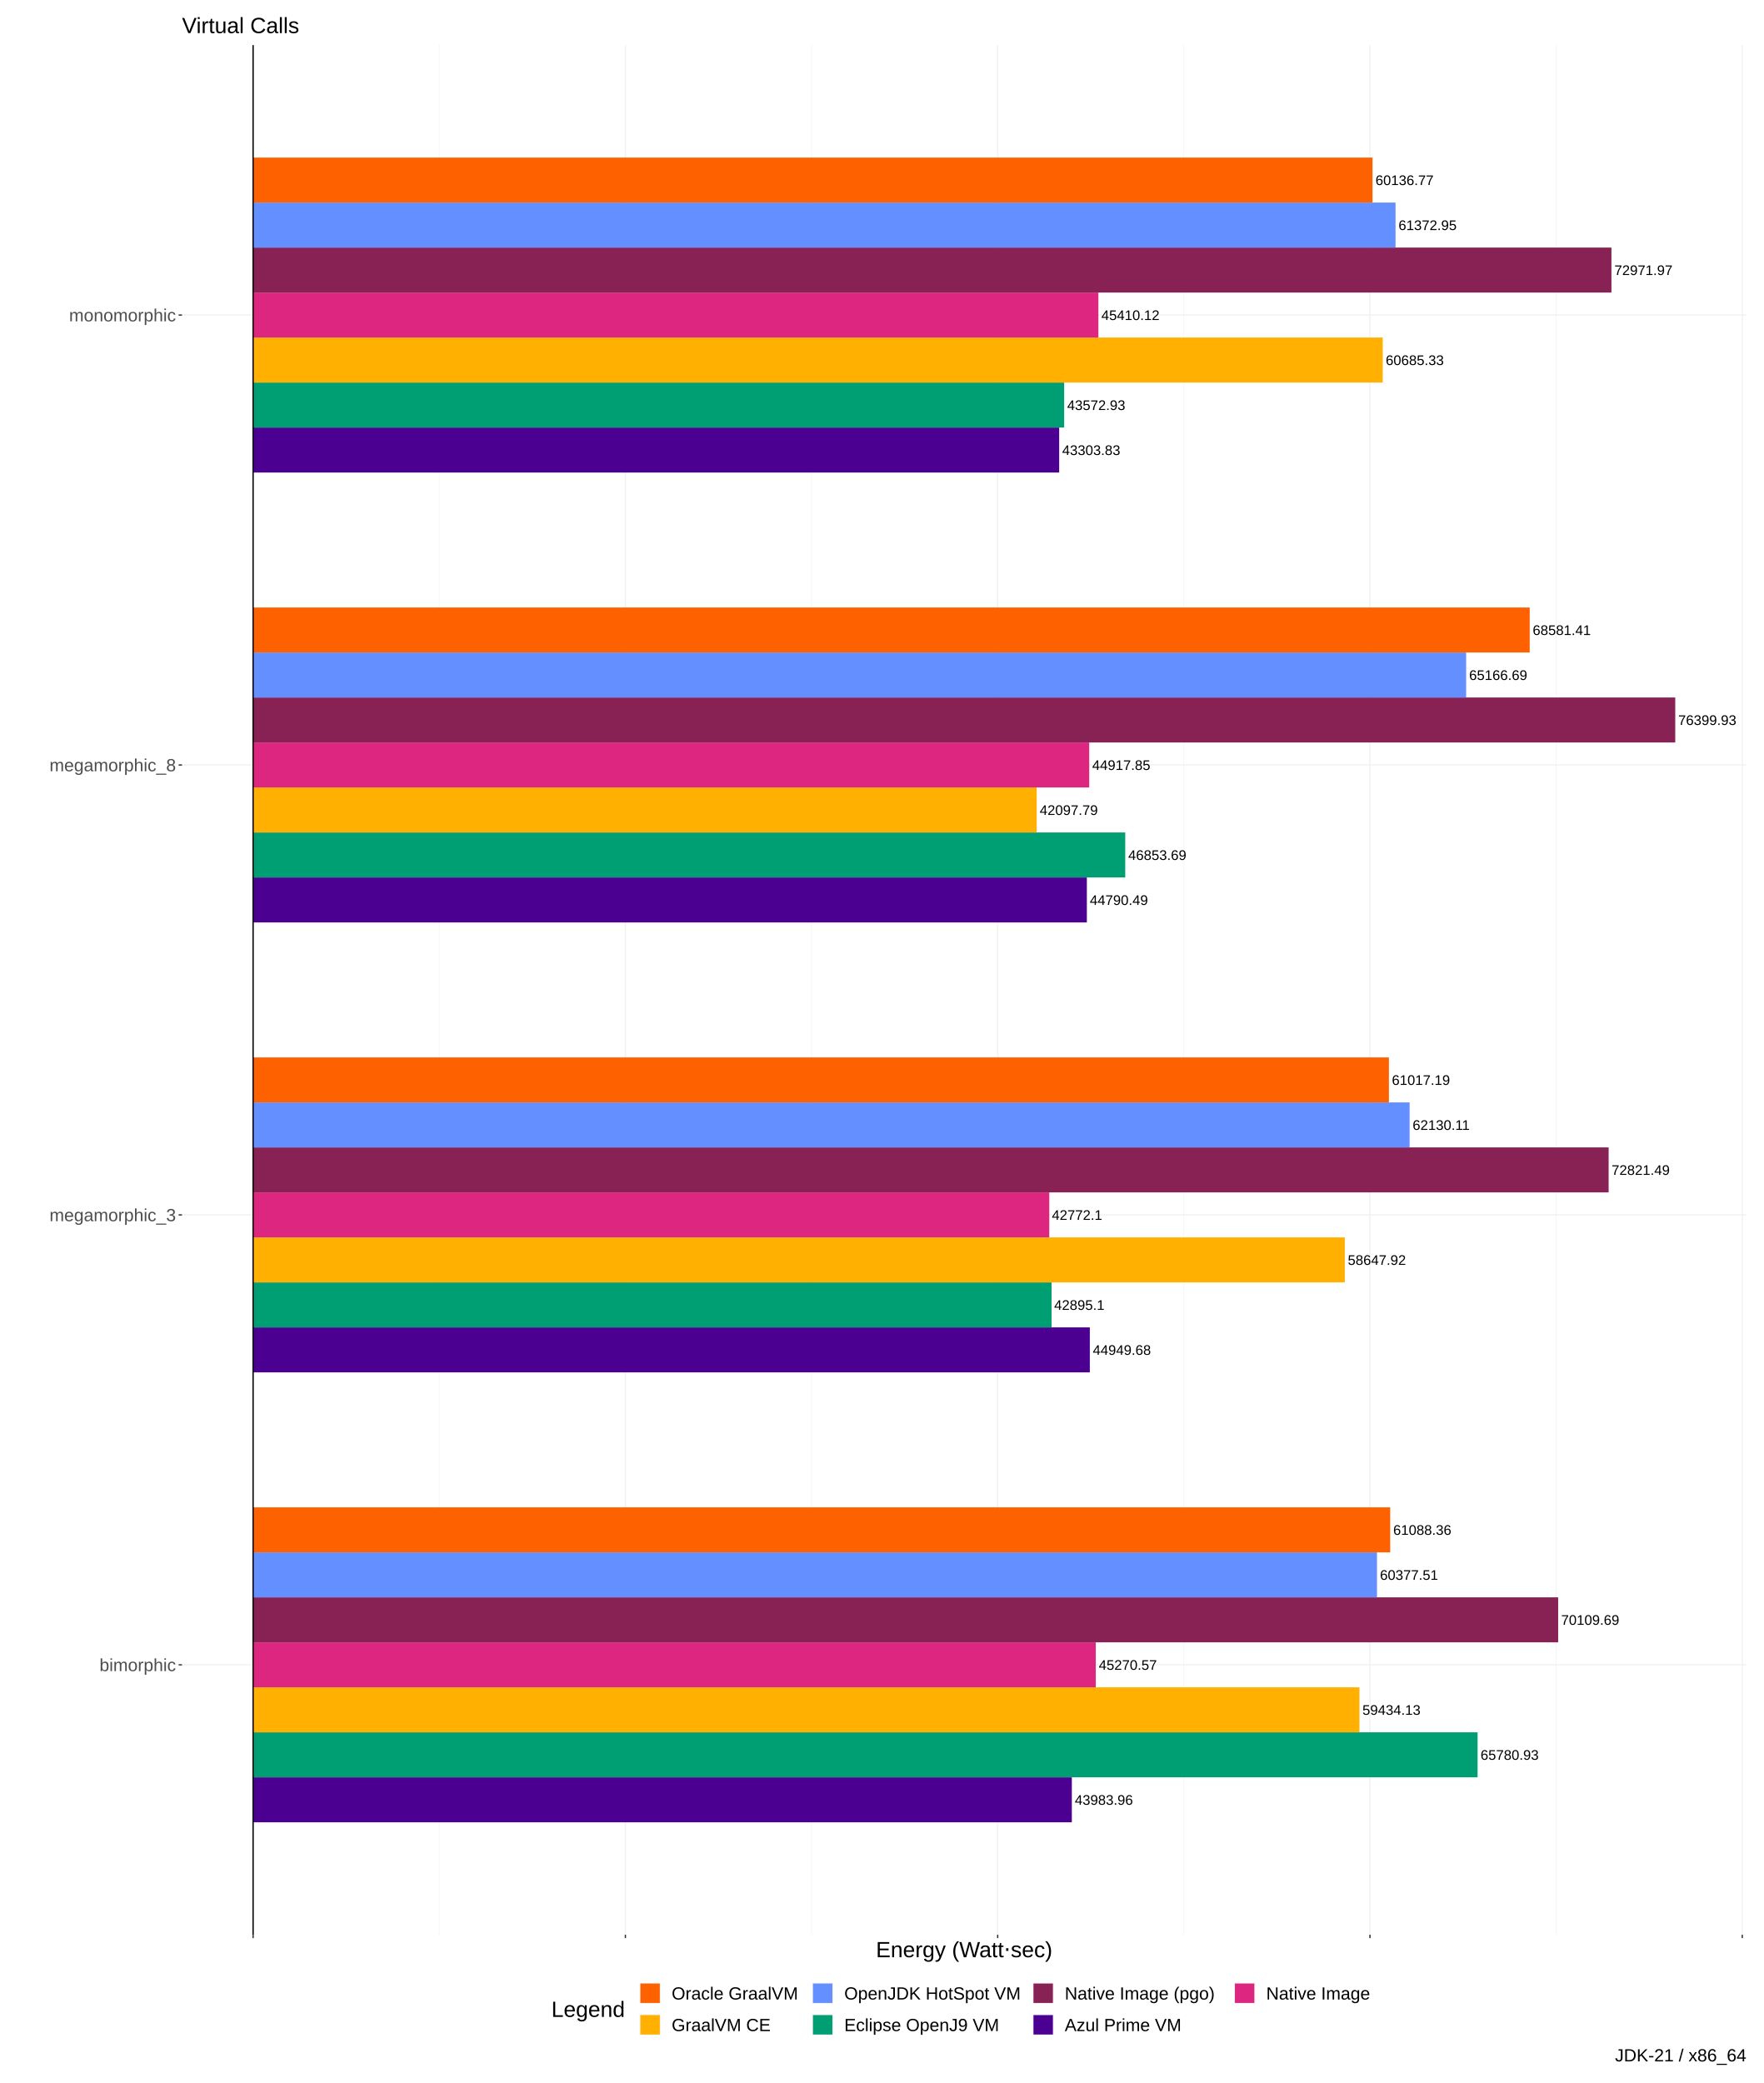
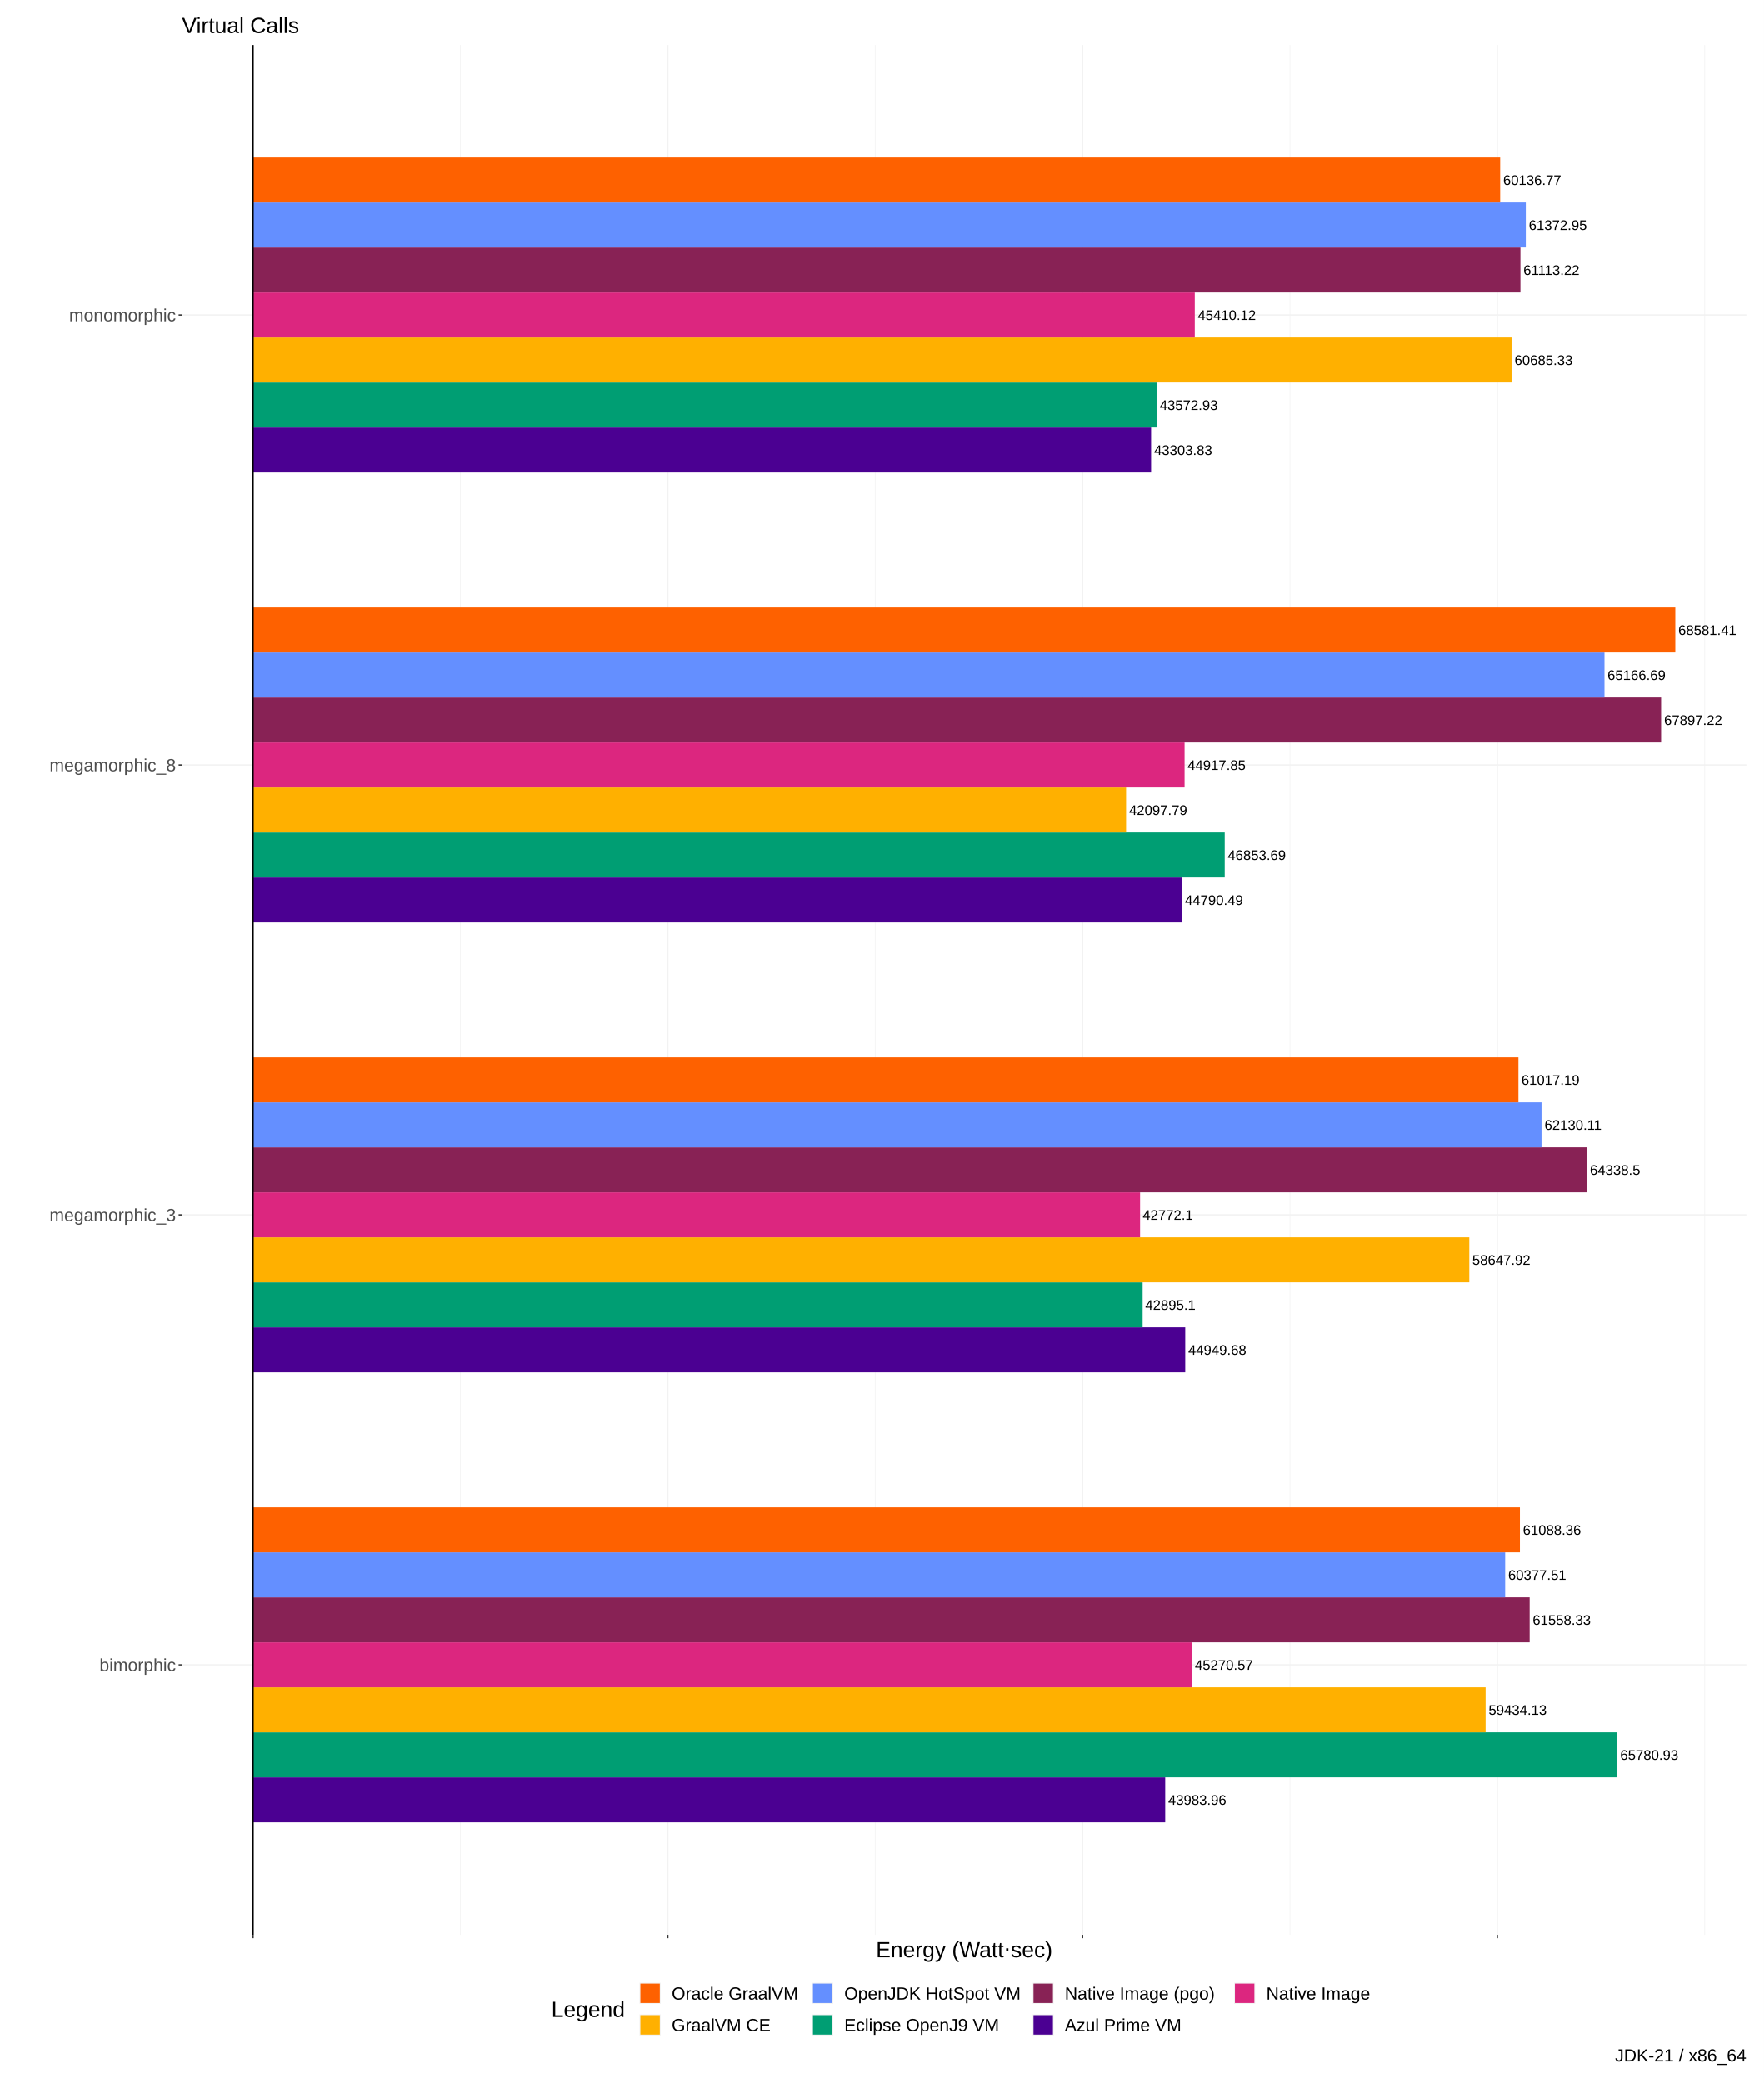
<svg xmlns="http://www.w3.org/2000/svg" class="svglite" width="1440.00pt" height="1700.79pt" viewBox="0 0 1440.00 1700.79">
  <defs>
    <style type="text/css">
    .svglite line, .svglite polyline, .svglite polygon, .svglite path, .svglite rect, .svglite circle {
      fill: none;
      stroke: #000000;
      stroke-linecap: round;
      stroke-linejoin: round;
      stroke-miterlimit: 10.00;
    }
    .svglite text {
      white-space: pre;
    }
  </style>
  </defs>
  <rect width="100%" height="100%" style="stroke: none; fill: #FFFFFF;" />
  <defs>
    <clipPath id="cpMC4wMHwxNDQwLjAwfDAuMDB8MTcwMC43OQ==">
      <rect x="0.00" y="0.00" width="1440.00" height="1700.79" />
    </clipPath>
  </defs>
  <g clip-path="url(#cpMC4wMHwxNDQwLjAwfDAuMDB8MTcwMC43OQ==)">
    <rect x="0.00" y="0.00" width="1440.00" height="1700.79" style="stroke-width: 1.07; stroke: #FFFFFF; fill: #FFFFFF;" />
    <rect x="148.59" y="36.82" width="1277.24" height="1542.94" style="stroke-width: 1.07; stroke: none;" />
-     <polyline points="358.62,1579.76 358.62,36.82 " style="stroke-width: 0.53; stroke: #F2F2F2; stroke-linecap: butt;" />
-     <polyline points="662.58,1579.76 662.58,36.82 " style="stroke-width: 0.53; stroke: #F2F2F2; stroke-linecap: butt;" />
-     <polyline points="966.54,1579.76 966.54,36.82 " style="stroke-width: 0.53; stroke: #F2F2F2; stroke-linecap: butt;" />
-     <polyline points="1270.50,1579.76 1270.50,36.82 " style="stroke-width: 0.53; stroke: #F2F2F2; stroke-linecap: butt;" />
+     <polyline points="375.95,1579.76 375.95,36.82 " style="stroke-width: 0.53; stroke: #F2F2F2; stroke-linecap: butt;" />
+     <polyline points="714.56,1579.76 714.56,36.82 " style="stroke-width: 0.53; stroke: #F2F2F2; stroke-linecap: butt;" />
+     <polyline points="1053.18,1579.76 1053.18,36.82 " style="stroke-width: 0.53; stroke: #F2F2F2; stroke-linecap: butt;" />
+     <polyline points="1391.79,1579.76 1391.79,36.82 " style="stroke-width: 0.53; stroke: #F2F2F2; stroke-linecap: butt;" />
    <polyline points="148.59,1359.34 1425.83,1359.34 " style="stroke-width: 1.07; stroke: #F2F2F2; stroke-linecap: butt;" />
    <polyline points="148.59,991.98 1425.83,991.98 " style="stroke-width: 1.07; stroke: #F2F2F2; stroke-linecap: butt;" />
    <polyline points="148.59,624.61 1425.83,624.61 " style="stroke-width: 1.07; stroke: #F2F2F2; stroke-linecap: butt;" />
    <polyline points="148.59,257.24 1425.83,257.24 " style="stroke-width: 1.07; stroke: #F2F2F2; stroke-linecap: butt;" />
    <polyline points="206.64,1579.76 206.64,36.82 " style="stroke-width: 1.07; stroke: #F2F2F2; stroke-linecap: butt;" />
-     <polyline points="510.60,1579.76 510.60,36.82 " style="stroke-width: 1.07; stroke: #F2F2F2; stroke-linecap: butt;" />
-     <polyline points="814.56,1579.76 814.56,36.82 " style="stroke-width: 1.07; stroke: #F2F2F2; stroke-linecap: butt;" />
-     <polyline points="1118.52,1579.76 1118.52,36.82 " style="stroke-width: 1.07; stroke: #F2F2F2; stroke-linecap: butt;" />
-     <polyline points="1422.48,1579.76 1422.48,36.82 " style="stroke-width: 1.07; stroke: #F2F2F2; stroke-linecap: butt;" />
-     <rect x="206.64" y="1451.19" width="668.47" height="36.74" style="stroke-width: 1.07; stroke: none; stroke-linecap: butt; stroke-linejoin: miter; fill: #4B0092;" />
-     <rect x="206.64" y="1083.82" width="683.15" height="36.74" style="stroke-width: 1.07; stroke: none; stroke-linecap: butt; stroke-linejoin: miter; fill: #4B0092;" />
-     <rect x="206.64" y="349.09" width="658.13" height="36.74" style="stroke-width: 1.07; stroke: none; stroke-linecap: butt; stroke-linejoin: miter; fill: #4B0092;" />
-     <rect x="206.64" y="716.45" width="680.73" height="36.74" style="stroke-width: 1.07; stroke: none; stroke-linecap: butt; stroke-linejoin: miter; fill: #4B0092;" />
-     <rect x="206.64" y="1047.08" width="651.92" height="36.74" style="stroke-width: 1.07; stroke: none; stroke-linecap: butt; stroke-linejoin: miter; fill: #009E73;" />
-     <rect x="206.64" y="312.35" width="662.22" height="36.74" style="stroke-width: 1.07; stroke: none; stroke-linecap: butt; stroke-linejoin: miter; fill: #009E73;" />
-     <rect x="206.64" y="1414.45" width="999.74" height="36.74" style="stroke-width: 1.07; stroke: none; stroke-linecap: butt; stroke-linejoin: miter; fill: #009E73;" />
-     <rect x="206.64" y="679.72" width="712.08" height="36.74" style="stroke-width: 1.07; stroke: none; stroke-linecap: butt; stroke-linejoin: miter; fill: #009E73;" />
-     <rect x="206.64" y="275.61" width="922.30" height="36.74" style="stroke-width: 1.07; stroke: none; stroke-linecap: butt; stroke-linejoin: miter; fill: #FFB000;" />
-     <rect x="206.64" y="1010.35" width="891.33" height="36.74" style="stroke-width: 1.07; stroke: none; stroke-linecap: butt; stroke-linejoin: miter; fill: #FFB000;" />
-     <rect x="206.64" y="1377.71" width="903.28" height="36.74" style="stroke-width: 1.07; stroke: none; stroke-linecap: butt; stroke-linejoin: miter; fill: #FFB000;" />
-     <rect x="206.64" y="642.98" width="639.80" height="36.74" style="stroke-width: 1.07; stroke: none; stroke-linecap: butt; stroke-linejoin: miter; fill: #FFB000;" />
-     <rect x="206.64" y="606.24" width="682.66" height="36.74" style="stroke-width: 1.07; stroke: none; stroke-linecap: butt; stroke-linejoin: miter; fill: #DC267F;" />
-     <rect x="206.64" y="238.88" width="690.14" height="36.74" style="stroke-width: 1.07; stroke: none; stroke-linecap: butt; stroke-linejoin: miter; fill: #DC267F;" />
-     <rect x="206.64" y="973.61" width="650.05" height="36.74" style="stroke-width: 1.07; stroke: none; stroke-linecap: butt; stroke-linejoin: miter; fill: #DC267F;" />
-     <rect x="206.64" y="1340.98" width="688.02" height="36.74" style="stroke-width: 1.07; stroke: none; stroke-linecap: butt; stroke-linejoin: miter; fill: #DC267F;" />
-     <rect x="206.64" y="569.51" width="1161.13" height="36.74" style="stroke-width: 1.07; stroke: none; stroke-linecap: butt; stroke-linejoin: miter; fill: #882255;" />
-     <rect x="206.64" y="1304.24" width="1065.53" height="36.74" style="stroke-width: 1.07; stroke: none; stroke-linecap: butt; stroke-linejoin: miter; fill: #882255;" />
-     <rect x="206.64" y="202.14" width="1109.03" height="36.74" style="stroke-width: 1.07; stroke: none; stroke-linecap: butt; stroke-linejoin: miter; fill: #882255;" />
-     <rect x="206.64" y="936.87" width="1106.74" height="36.74" style="stroke-width: 1.07; stroke: none; stroke-linecap: butt; stroke-linejoin: miter; fill: #882255;" />
-     <rect x="206.64" y="165.40" width="932.75" height="36.74" style="stroke-width: 1.07; stroke: none; stroke-linecap: butt; stroke-linejoin: miter; fill: #648FFF;" />
-     <rect x="206.64" y="900.14" width="944.25" height="36.74" style="stroke-width: 1.07; stroke: none; stroke-linecap: butt; stroke-linejoin: miter; fill: #648FFF;" />
-     <rect x="206.64" y="532.77" width="990.40" height="36.74" style="stroke-width: 1.07; stroke: none; stroke-linecap: butt; stroke-linejoin: miter; fill: #648FFF;" />
-     <rect x="206.64" y="1267.50" width="917.62" height="36.74" style="stroke-width: 1.07; stroke: none; stroke-linecap: butt; stroke-linejoin: miter; fill: #648FFF;" />
-     <rect x="206.64" y="128.67" width="913.96" height="36.74" style="stroke-width: 1.07; stroke: none; stroke-linecap: butt; stroke-linejoin: miter; fill: #FE6100;" />
-     <rect x="206.64" y="496.03" width="1042.30" height="36.74" style="stroke-width: 1.07; stroke: none; stroke-linecap: butt; stroke-linejoin: miter; fill: #FE6100;" />
-     <rect x="206.64" y="863.40" width="927.34" height="36.74" style="stroke-width: 1.07; stroke: none; stroke-linecap: butt; stroke-linejoin: miter; fill: #FE6100;" />
-     <rect x="206.64" y="1230.77" width="928.42" height="36.74" style="stroke-width: 1.07; stroke: none; stroke-linecap: butt; stroke-linejoin: miter; fill: #FE6100;" />
-     <text x="877.54" y="1473.62" style="font-size: 11.38px; font-family: &quot;Liberation Sans&quot;;" textLength="48.61px" lengthAdjust="spacingAndGlyphs">43983.96</text>
-     <text x="892.22" y="1106.25" style="font-size: 11.38px; font-family: &quot;Liberation Sans&quot;;" textLength="48.61px" lengthAdjust="spacingAndGlyphs">44949.68</text>
-     <text x="867.21" y="371.52" style="font-size: 11.38px; font-family: &quot;Liberation Sans&quot;;" textLength="48.61px" lengthAdjust="spacingAndGlyphs">43303.83</text>
-     <text x="889.80" y="738.89" style="font-size: 11.38px; font-family: &quot;Liberation Sans&quot;;" textLength="48.61px" lengthAdjust="spacingAndGlyphs">44790.49</text>
-     <text x="860.67" y="1069.52" style="font-size: 11.38px; font-family: &quot;Liberation Sans&quot;;" textLength="42.10px" lengthAdjust="spacingAndGlyphs">42895.1</text>
-     <text x="871.30" y="334.78" style="font-size: 11.38px; font-family: &quot;Liberation Sans&quot;;" textLength="48.61px" lengthAdjust="spacingAndGlyphs">43572.93</text>
-     <text x="1208.81" y="1436.88" style="font-size: 11.38px; font-family: &quot;Liberation Sans&quot;;" textLength="48.61px" lengthAdjust="spacingAndGlyphs">65780.93</text>
-     <text x="921.16" y="702.15" style="font-size: 11.38px; font-family: &quot;Liberation Sans&quot;;" textLength="48.61px" lengthAdjust="spacingAndGlyphs">46853.69</text>
-     <text x="1131.37" y="298.05" style="font-size: 11.38px; font-family: &quot;Liberation Sans&quot;;" textLength="48.61px" lengthAdjust="spacingAndGlyphs">60685.33</text>
-     <text x="1100.41" y="1032.78" style="font-size: 11.38px; font-family: &quot;Liberation Sans&quot;;" textLength="48.61px" lengthAdjust="spacingAndGlyphs">58647.92</text>
-     <text x="1112.35" y="1400.15" style="font-size: 11.38px; font-family: &quot;Liberation Sans&quot;;" textLength="48.61px" lengthAdjust="spacingAndGlyphs">59434.13</text>
-     <text x="848.88" y="665.41" style="font-size: 11.38px; font-family: &quot;Liberation Sans&quot;;" textLength="48.61px" lengthAdjust="spacingAndGlyphs">42097.79</text>
-     <text x="891.74" y="628.68" style="font-size: 11.38px; font-family: &quot;Liberation Sans&quot;;" textLength="48.61px" lengthAdjust="spacingAndGlyphs">44917.85</text>
-     <text x="899.22" y="261.31" style="font-size: 11.38px; font-family: &quot;Liberation Sans&quot;;" textLength="48.61px" lengthAdjust="spacingAndGlyphs">45410.12</text>
-     <text x="858.80" y="996.04" style="font-size: 11.38px; font-family: &quot;Liberation Sans&quot;;" textLength="42.10px" lengthAdjust="spacingAndGlyphs">42772.1</text>
-     <text x="897.10" y="1363.41" style="font-size: 11.38px; font-family: &quot;Liberation Sans&quot;;" textLength="48.61px" lengthAdjust="spacingAndGlyphs">45270.57</text>
-     <text x="1370.20" y="591.94" style="font-size: 11.38px; font-family: &quot;Liberation Sans&quot;;" textLength="48.61px" lengthAdjust="spacingAndGlyphs">76399.93</text>
-     <text x="1274.60" y="1326.67" style="font-size: 11.38px; font-family: &quot;Liberation Sans&quot;;" textLength="48.61px" lengthAdjust="spacingAndGlyphs">70109.69</text>
-     <text x="1318.10" y="224.57" style="font-size: 11.38px; font-family: &quot;Liberation Sans&quot;;" textLength="48.61px" lengthAdjust="spacingAndGlyphs">72971.97</text>
-     <text x="1315.82" y="959.31" style="font-size: 11.38px; font-family: &quot;Liberation Sans&quot;;" textLength="48.61px" lengthAdjust="spacingAndGlyphs">72821.49</text>
-     <text x="1141.82" y="187.84" style="font-size: 11.38px; font-family: &quot;Liberation Sans&quot;;" textLength="48.61px" lengthAdjust="spacingAndGlyphs">61372.95</text>
-     <text x="1153.33" y="922.57" style="font-size: 11.38px; font-family: &quot;Liberation Sans&quot;;" textLength="48.61px" lengthAdjust="spacingAndGlyphs">62130.11</text>
-     <text x="1199.48" y="555.20" style="font-size: 11.38px; font-family: &quot;Liberation Sans&quot;;" textLength="48.61px" lengthAdjust="spacingAndGlyphs">65166.69</text>
-     <text x="1126.69" y="1289.94" style="font-size: 11.38px; font-family: &quot;Liberation Sans&quot;;" textLength="48.61px" lengthAdjust="spacingAndGlyphs">60377.51</text>
-     <text x="1123.03" y="151.10" style="font-size: 11.38px; font-family: &quot;Liberation Sans&quot;;" textLength="48.61px" lengthAdjust="spacingAndGlyphs">60136.77</text>
-     <text x="1251.37" y="518.47" style="font-size: 11.38px; font-family: &quot;Liberation Sans&quot;;" textLength="48.61px" lengthAdjust="spacingAndGlyphs">68581.41</text>
-     <text x="1136.41" y="885.83" style="font-size: 11.38px; font-family: &quot;Liberation Sans&quot;;" textLength="48.61px" lengthAdjust="spacingAndGlyphs">61017.19</text>
-     <text x="1137.50" y="1253.20" style="font-size: 11.38px; font-family: &quot;Liberation Sans&quot;;" textLength="48.61px" lengthAdjust="spacingAndGlyphs">61088.36</text>
+     <polyline points="545.26,1579.76 545.26,36.82 " style="stroke-width: 1.07; stroke: #F2F2F2; stroke-linecap: butt;" />
+     <polyline points="883.87,1579.76 883.87,36.82 " style="stroke-width: 1.07; stroke: #F2F2F2; stroke-linecap: butt;" />
+     <polyline points="1222.48,1579.76 1222.48,36.82 " style="stroke-width: 1.07; stroke: #F2F2F2; stroke-linecap: butt;" />
+     <rect x="206.64" y="1451.19" width="744.68" height="36.74" style="stroke-width: 1.07; stroke: none; stroke-linecap: butt; stroke-linejoin: miter; fill: #4B0092;" />
+     <rect x="206.64" y="1083.82" width="761.03" height="36.74" style="stroke-width: 1.07; stroke: none; stroke-linecap: butt; stroke-linejoin: miter; fill: #4B0092;" />
+     <rect x="206.64" y="349.09" width="733.16" height="36.74" style="stroke-width: 1.07; stroke: none; stroke-linecap: butt; stroke-linejoin: miter; fill: #4B0092;" />
+     <rect x="206.64" y="716.45" width="758.33" height="36.74" style="stroke-width: 1.07; stroke: none; stroke-linecap: butt; stroke-linejoin: miter; fill: #4B0092;" />
+     <rect x="206.64" y="1047.08" width="726.24" height="36.74" style="stroke-width: 1.07; stroke: none; stroke-linecap: butt; stroke-linejoin: miter; fill: #009E73;" />
+     <rect x="206.64" y="312.35" width="737.72" height="36.74" style="stroke-width: 1.07; stroke: none; stroke-linecap: butt; stroke-linejoin: miter; fill: #009E73;" />
+     <rect x="206.64" y="1414.45" width="1113.71" height="36.74" style="stroke-width: 1.07; stroke: none; stroke-linecap: butt; stroke-linejoin: miter; fill: #009E73;" />
+     <rect x="206.64" y="679.72" width="793.26" height="36.74" style="stroke-width: 1.07; stroke: none; stroke-linecap: butt; stroke-linejoin: miter; fill: #009E73;" />
+     <rect x="206.64" y="275.61" width="1027.44" height="36.74" style="stroke-width: 1.07; stroke: none; stroke-linecap: butt; stroke-linejoin: miter; fill: #FFB000;" />
+     <rect x="206.64" y="1010.35" width="992.95" height="36.74" style="stroke-width: 1.07; stroke: none; stroke-linecap: butt; stroke-linejoin: miter; fill: #FFB000;" />
+     <rect x="206.64" y="1377.71" width="1006.26" height="36.74" style="stroke-width: 1.07; stroke: none; stroke-linecap: butt; stroke-linejoin: miter; fill: #FFB000;" />
+     <rect x="206.64" y="642.98" width="712.74" height="36.74" style="stroke-width: 1.07; stroke: none; stroke-linecap: butt; stroke-linejoin: miter; fill: #FFB000;" />
+     <rect x="206.64" y="606.24" width="760.49" height="36.74" style="stroke-width: 1.07; stroke: none; stroke-linecap: butt; stroke-linejoin: miter; fill: #DC267F;" />
+     <rect x="206.64" y="238.88" width="768.82" height="36.74" style="stroke-width: 1.07; stroke: none; stroke-linecap: butt; stroke-linejoin: miter; fill: #DC267F;" />
+     <rect x="206.64" y="973.61" width="724.16" height="36.74" style="stroke-width: 1.07; stroke: none; stroke-linecap: butt; stroke-linejoin: miter; fill: #DC267F;" />
+     <rect x="206.64" y="1340.98" width="766.46" height="36.74" style="stroke-width: 1.07; stroke: none; stroke-linecap: butt; stroke-linejoin: miter; fill: #DC267F;" />
+     <rect x="206.64" y="569.51" width="1149.54" height="36.74" style="stroke-width: 1.07; stroke: none; stroke-linecap: butt; stroke-linejoin: miter; fill: #882255;" />
+     <rect x="206.64" y="1304.24" width="1042.22" height="36.74" style="stroke-width: 1.07; stroke: none; stroke-linecap: butt; stroke-linejoin: miter; fill: #882255;" />
+     <rect x="206.64" y="202.14" width="1034.69" height="36.74" style="stroke-width: 1.07; stroke: none; stroke-linecap: butt; stroke-linejoin: miter; fill: #882255;" />
+     <rect x="206.64" y="936.87" width="1089.29" height="36.74" style="stroke-width: 1.07; stroke: none; stroke-linecap: butt; stroke-linejoin: miter; fill: #882255;" />
+     <rect x="206.64" y="165.40" width="1039.08" height="36.74" style="stroke-width: 1.07; stroke: none; stroke-linecap: butt; stroke-linejoin: miter; fill: #648FFF;" />
+     <rect x="206.64" y="900.14" width="1051.90" height="36.74" style="stroke-width: 1.07; stroke: none; stroke-linecap: butt; stroke-linejoin: miter; fill: #648FFF;" />
+     <rect x="206.64" y="532.77" width="1103.31" height="36.74" style="stroke-width: 1.07; stroke: none; stroke-linecap: butt; stroke-linejoin: miter; fill: #648FFF;" />
+     <rect x="206.64" y="1267.50" width="1022.23" height="36.74" style="stroke-width: 1.07; stroke: none; stroke-linecap: butt; stroke-linejoin: miter; fill: #648FFF;" />
+     <rect x="206.64" y="128.67" width="1018.15" height="36.74" style="stroke-width: 1.07; stroke: none; stroke-linecap: butt; stroke-linejoin: miter; fill: #FE6100;" />
+     <rect x="206.64" y="496.03" width="1161.13" height="36.74" style="stroke-width: 1.07; stroke: none; stroke-linecap: butt; stroke-linejoin: miter; fill: #FE6100;" />
+     <rect x="206.64" y="863.40" width="1033.06" height="36.74" style="stroke-width: 1.07; stroke: none; stroke-linecap: butt; stroke-linejoin: miter; fill: #FE6100;" />
+     <rect x="206.64" y="1230.77" width="1034.27" height="36.74" style="stroke-width: 1.07; stroke: none; stroke-linecap: butt; stroke-linejoin: miter; fill: #FE6100;" />
+     <text x="953.75" y="1473.62" style="font-size: 11.38px; font-family: &quot;Liberation Sans&quot;;" textLength="48.61px" lengthAdjust="spacingAndGlyphs">43983.96</text>
+     <text x="970.10" y="1106.25" style="font-size: 11.38px; font-family: &quot;Liberation Sans&quot;;" textLength="48.61px" lengthAdjust="spacingAndGlyphs">44949.68</text>
+     <text x="942.23" y="371.52" style="font-size: 11.38px; font-family: &quot;Liberation Sans&quot;;" textLength="48.61px" lengthAdjust="spacingAndGlyphs">43303.83</text>
+     <text x="967.40" y="738.89" style="font-size: 11.38px; font-family: &quot;Liberation Sans&quot;;" textLength="48.61px" lengthAdjust="spacingAndGlyphs">44790.49</text>
+     <text x="934.99" y="1069.52" style="font-size: 11.38px; font-family: &quot;Liberation Sans&quot;;" textLength="42.10px" lengthAdjust="spacingAndGlyphs">42895.1</text>
+     <text x="946.79" y="334.78" style="font-size: 11.38px; font-family: &quot;Liberation Sans&quot;;" textLength="48.61px" lengthAdjust="spacingAndGlyphs">43572.93</text>
+     <text x="1322.79" y="1436.88" style="font-size: 11.38px; font-family: &quot;Liberation Sans&quot;;" textLength="48.61px" lengthAdjust="spacingAndGlyphs">65780.93</text>
+     <text x="1002.34" y="702.15" style="font-size: 11.38px; font-family: &quot;Liberation Sans&quot;;" textLength="48.61px" lengthAdjust="spacingAndGlyphs">46853.69</text>
+     <text x="1236.51" y="298.05" style="font-size: 11.38px; font-family: &quot;Liberation Sans&quot;;" textLength="48.61px" lengthAdjust="spacingAndGlyphs">60685.33</text>
+     <text x="1202.02" y="1032.78" style="font-size: 11.38px; font-family: &quot;Liberation Sans&quot;;" textLength="48.61px" lengthAdjust="spacingAndGlyphs">58647.92</text>
+     <text x="1215.33" y="1400.15" style="font-size: 11.38px; font-family: &quot;Liberation Sans&quot;;" textLength="48.61px" lengthAdjust="spacingAndGlyphs">59434.13</text>
+     <text x="921.82" y="665.41" style="font-size: 11.38px; font-family: &quot;Liberation Sans&quot;;" textLength="48.61px" lengthAdjust="spacingAndGlyphs">42097.79</text>
+     <text x="969.56" y="628.68" style="font-size: 11.38px; font-family: &quot;Liberation Sans&quot;;" textLength="48.61px" lengthAdjust="spacingAndGlyphs">44917.85</text>
+     <text x="977.90" y="261.31" style="font-size: 11.38px; font-family: &quot;Liberation Sans&quot;;" textLength="48.61px" lengthAdjust="spacingAndGlyphs">45410.12</text>
+     <text x="932.91" y="996.04" style="font-size: 11.38px; font-family: &quot;Liberation Sans&quot;;" textLength="42.10px" lengthAdjust="spacingAndGlyphs">42772.1</text>
+     <text x="975.53" y="1363.41" style="font-size: 11.38px; font-family: &quot;Liberation Sans&quot;;" textLength="48.61px" lengthAdjust="spacingAndGlyphs">45270.57</text>
+     <text x="1358.62" y="591.94" style="font-size: 11.38px; font-family: &quot;Liberation Sans&quot;;" textLength="48.61px" lengthAdjust="spacingAndGlyphs">67897.22</text>
+     <text x="1251.30" y="1326.67" style="font-size: 11.38px; font-family: &quot;Liberation Sans&quot;;" textLength="48.61px" lengthAdjust="spacingAndGlyphs">61558.33</text>
+     <text x="1243.76" y="224.57" style="font-size: 11.38px; font-family: &quot;Liberation Sans&quot;;" textLength="48.61px" lengthAdjust="spacingAndGlyphs">61113.22</text>
+     <text x="1298.04" y="959.31" style="font-size: 11.38px; font-family: &quot;Liberation Sans&quot;;" textLength="42.10px" lengthAdjust="spacingAndGlyphs">64338.5</text>
+     <text x="1248.16" y="187.84" style="font-size: 11.38px; font-family: &quot;Liberation Sans&quot;;" textLength="48.61px" lengthAdjust="spacingAndGlyphs">61372.95</text>
+     <text x="1260.98" y="922.57" style="font-size: 11.38px; font-family: &quot;Liberation Sans&quot;;" textLength="48.61px" lengthAdjust="spacingAndGlyphs">62130.11</text>
+     <text x="1312.39" y="555.20" style="font-size: 11.38px; font-family: &quot;Liberation Sans&quot;;" textLength="48.61px" lengthAdjust="spacingAndGlyphs">65166.69</text>
+     <text x="1231.30" y="1289.94" style="font-size: 11.38px; font-family: &quot;Liberation Sans&quot;;" textLength="48.61px" lengthAdjust="spacingAndGlyphs">60377.51</text>
+     <text x="1227.23" y="151.10" style="font-size: 11.38px; font-family: &quot;Liberation Sans&quot;;" textLength="48.61px" lengthAdjust="spacingAndGlyphs">60136.77</text>
+     <text x="1370.20" y="518.47" style="font-size: 11.38px; font-family: &quot;Liberation Sans&quot;;" textLength="48.61px" lengthAdjust="spacingAndGlyphs">68581.41</text>
+     <text x="1242.13" y="885.83" style="font-size: 11.38px; font-family: &quot;Liberation Sans&quot;;" textLength="48.61px" lengthAdjust="spacingAndGlyphs">61017.19</text>
+     <text x="1243.34" y="1253.20" style="font-size: 11.38px; font-family: &quot;Liberation Sans&quot;;" textLength="48.61px" lengthAdjust="spacingAndGlyphs">61088.36</text>
    <line x1="206.64" y1="1579.76" x2="206.64" y2="36.82" style="stroke-width: 1.07; stroke-linecap: butt;" />
    <text x="143.65" y="1364.48" text-anchor="end" style="font-size: 14.40px;fill: #4D4D4D; font-family: &quot;Liberation Sans&quot;;" textLength="69.03px" lengthAdjust="spacingAndGlyphs">bimorphic</text>
    <text x="143.65" y="997.12" text-anchor="end" style="font-size: 14.40px;fill: #4D4D4D; font-family: &quot;Liberation Sans&quot;;" textLength="109.57px" lengthAdjust="spacingAndGlyphs">megamorphic_3</text>
    <text x="143.65" y="629.75" text-anchor="end" style="font-size: 14.40px;fill: #4D4D4D; font-family: &quot;Liberation Sans&quot;;" textLength="109.57px" lengthAdjust="spacingAndGlyphs">megamorphic_8</text>
    <text x="143.65" y="262.39" text-anchor="end" style="font-size: 14.40px;fill: #4D4D4D; font-family: &quot;Liberation Sans&quot;;" textLength="96.22px" lengthAdjust="spacingAndGlyphs">monomorphic</text>
    <polyline points="145.85,1359.34 148.59,1359.34 " style="stroke-width: 1.07; stroke: #333333; stroke-linecap: butt;" />
    <polyline points="145.85,991.98 148.59,991.98 " style="stroke-width: 1.07; stroke: #333333; stroke-linecap: butt;" />
    <polyline points="145.85,624.61 148.59,624.61 " style="stroke-width: 1.07; stroke: #333333; stroke-linecap: butt;" />
    <polyline points="145.85,257.24 148.59,257.24 " style="stroke-width: 1.07; stroke: #333333; stroke-linecap: butt;" />
    <polyline points="206.64,1582.50 206.64,1579.76 " style="stroke-width: 1.07; stroke: #333333; stroke-linecap: butt;" />
-     <polyline points="510.60,1582.50 510.60,1579.76 " style="stroke-width: 1.07; stroke: #333333; stroke-linecap: butt;" />
-     <polyline points="814.56,1582.50 814.56,1579.76 " style="stroke-width: 1.07; stroke: #333333; stroke-linecap: butt;" />
-     <polyline points="1118.52,1582.50 1118.52,1579.76 " style="stroke-width: 1.07; stroke: #333333; stroke-linecap: butt;" />
-     <polyline points="1422.48,1582.50 1422.48,1579.76 " style="stroke-width: 1.07; stroke: #333333; stroke-linecap: butt;" />
+     <polyline points="545.26,1582.50 545.26,1579.76 " style="stroke-width: 1.07; stroke: #333333; stroke-linecap: butt;" />
+     <polyline points="883.87,1582.50 883.87,1579.76 " style="stroke-width: 1.07; stroke: #333333; stroke-linecap: butt;" />
+     <polyline points="1222.48,1582.50 1222.48,1579.76 " style="stroke-width: 1.07; stroke: #333333; stroke-linecap: butt;" />
    <text x="787.21" y="1598.10" text-anchor="middle" style="font-size: 18.00px; font-family: &quot;Liberation Sans&quot;;" textLength="152.52px" lengthAdjust="spacingAndGlyphs">Energy (Watt⋅sec)</text>
    <rect x="444.69" y="1613.37" width="685.04" height="54.02" style="stroke-width: 1.07; stroke: none; fill: #FFFFFF;" />
    <text x="450.16" y="1646.81" style="font-size: 18.00px; font-family: &quot;Liberation Sans&quot;;" textLength="63.01px" lengthAdjust="spacingAndGlyphs">Legend</text>
    <rect x="522.14" y="1618.85" width="17.28" height="17.28" style="stroke-width: 1.07; stroke: none; fill: #F2F2F2;" />
    <rect x="522.85" y="1619.56" width="15.86" height="15.86" style="stroke-width: 1.07; stroke: none; stroke-linecap: butt; stroke-linejoin: miter; fill: #FE6100;" />
    <rect x="663.04" y="1618.85" width="17.28" height="17.28" style="stroke-width: 1.07; stroke: none; fill: #F2F2F2;" />
    <rect x="663.75" y="1619.56" width="15.86" height="15.86" style="stroke-width: 1.07; stroke: none; stroke-linecap: butt; stroke-linejoin: miter; fill: #648FFF;" />
    <rect x="843.08" y="1618.85" width="17.28" height="17.28" style="stroke-width: 1.07; stroke: none; fill: #F2F2F2;" />
    <rect x="843.79" y="1619.56" width="15.86" height="15.86" style="stroke-width: 1.07; stroke: none; stroke-linecap: butt; stroke-linejoin: miter; fill: #882255;" />
    <rect x="1007.54" y="1618.85" width="17.28" height="17.28" style="stroke-width: 1.07; stroke: none; fill: #F2F2F2;" />
    <rect x="1008.25" y="1619.56" width="15.86" height="15.86" style="stroke-width: 1.07; stroke: none; stroke-linecap: butt; stroke-linejoin: miter; fill: #DC267F;" />
    <rect x="522.14" y="1644.64" width="17.28" height="17.28" style="stroke-width: 1.07; stroke: none; fill: #F2F2F2;" />
    <rect x="522.85" y="1645.35" width="15.86" height="15.86" style="stroke-width: 1.07; stroke: none; stroke-linecap: butt; stroke-linejoin: miter; fill: #FFB000;" />
    <rect x="663.04" y="1644.64" width="17.28" height="17.28" style="stroke-width: 1.07; stroke: none; fill: #F2F2F2;" />
    <rect x="663.75" y="1645.35" width="15.86" height="15.86" style="stroke-width: 1.07; stroke: none; stroke-linecap: butt; stroke-linejoin: miter; fill: #009E73;" />
    <rect x="843.08" y="1644.64" width="17.28" height="17.28" style="stroke-width: 1.07; stroke: none; fill: #F2F2F2;" />
    <rect x="843.79" y="1645.35" width="15.86" height="15.86" style="stroke-width: 1.07; stroke: none; stroke-linecap: butt; stroke-linejoin: miter; fill: #4B0092;" />
    <text x="548.38" y="1632.63" style="font-size: 14.40px; font-family: &quot;Liberation Sans&quot;;" textLength="105.69px" lengthAdjust="spacingAndGlyphs">Oracle GraalVM</text>
    <text x="689.29" y="1632.63" style="font-size: 14.40px; font-family: &quot;Liberation Sans&quot;;" textLength="144.83px" lengthAdjust="spacingAndGlyphs">OpenJDK HotSpot VM</text>
    <text x="869.33" y="1632.63" style="font-size: 14.40px; font-family: &quot;Liberation Sans&quot;;" textLength="129.25px" lengthAdjust="spacingAndGlyphs">Native Image (pgo)</text>
    <text x="1033.79" y="1632.63" style="font-size: 14.40px; font-family: &quot;Liberation Sans&quot;;" textLength="90.46px" lengthAdjust="spacingAndGlyphs">Native Image</text>
    <text x="548.38" y="1658.42" style="font-size: 14.40px; font-family: &quot;Liberation Sans&quot;;" textLength="78.80px" lengthAdjust="spacingAndGlyphs">GraalVM CE</text>
    <text x="689.29" y="1658.42" style="font-size: 14.40px; font-family: &quot;Liberation Sans&quot;;" textLength="124.62px" lengthAdjust="spacingAndGlyphs">Eclipse OpenJ9 VM</text>
    <text x="869.33" y="1658.42" style="font-size: 14.40px; font-family: &quot;Liberation Sans&quot;;" textLength="97.67px" lengthAdjust="spacingAndGlyphs">Azul Prime VM</text>
    <text x="148.59" y="27.03" style="font-size: 18.00px; font-family: &quot;Liberation Sans&quot;;" textLength="99.32px" lengthAdjust="spacingAndGlyphs">Virtual Calls</text>
    <text x="1425.83" y="1683.16" text-anchor="end" style="font-size: 14.40px; font-family: &quot;Liberation Sans&quot;;" textLength="104.20px" lengthAdjust="spacingAndGlyphs">JDK-21 / x86_64</text>
  </g>
</svg>
